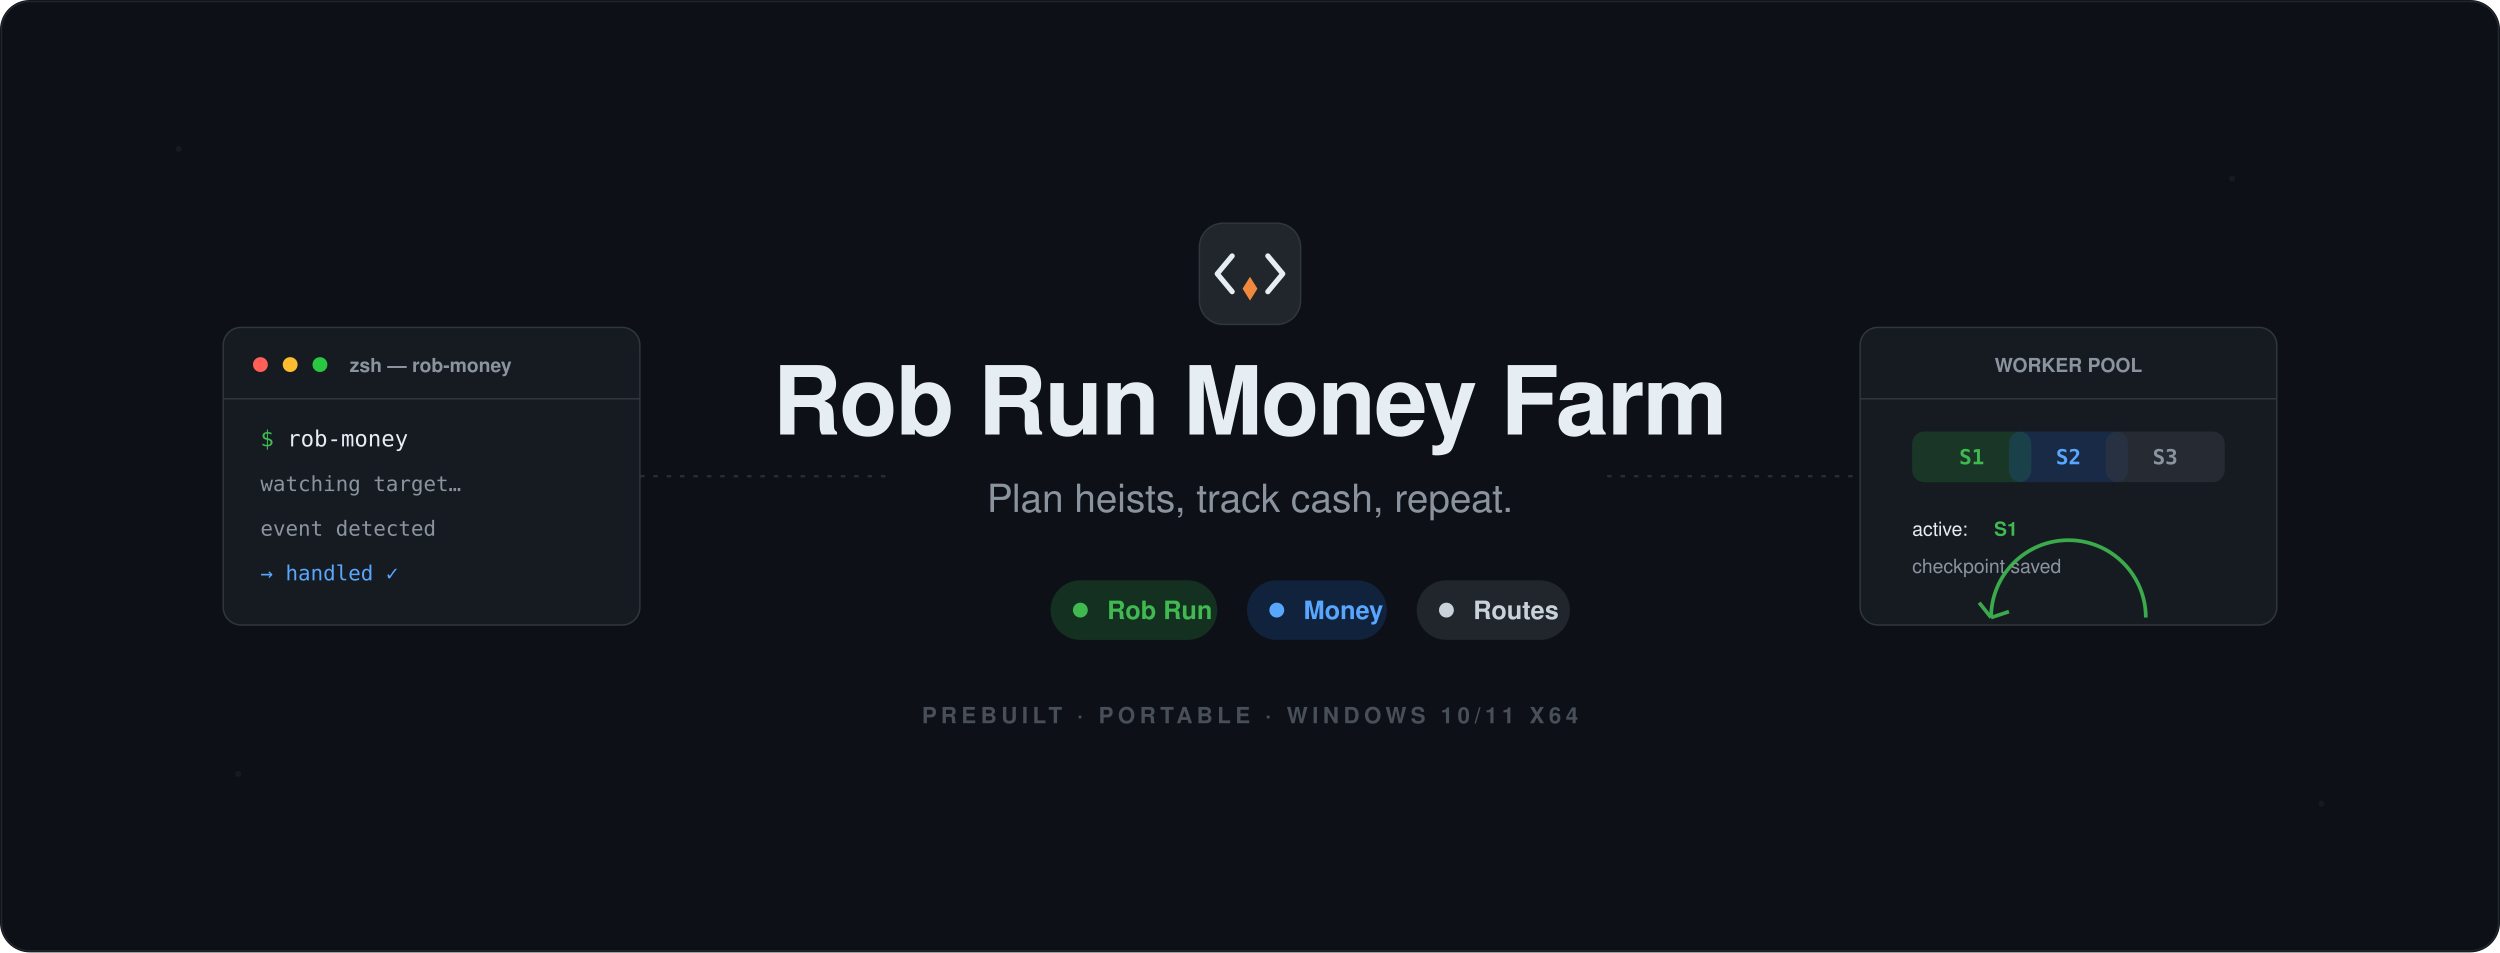
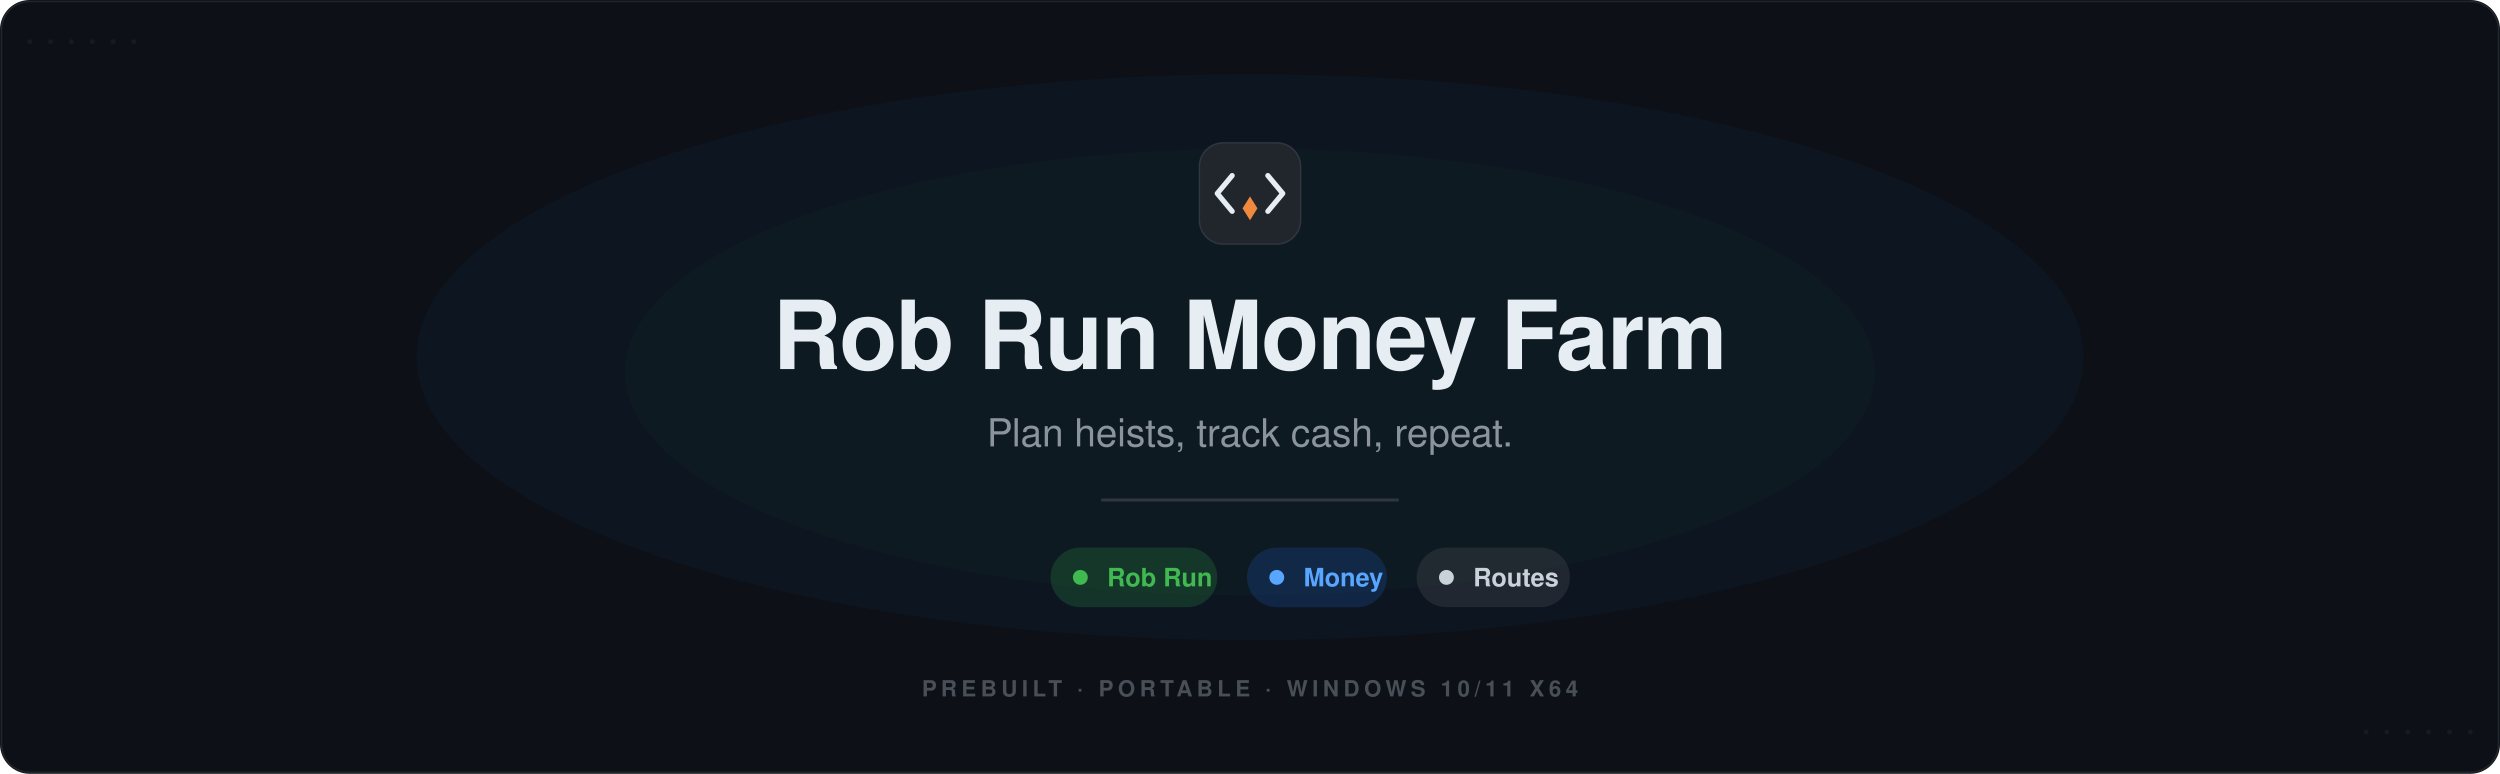
- <svg xmlns="http://www.w3.org/2000/svg" width="1680" height="640" viewBox="0 0 1680 640" fill="none" font-family="Segoe UI, Helvetica, Arial, sans-serif">
-   <rect width="1680" height="640" rx="20" fill="#0d1117" />
-   <rect x="1" y="1" width="1678" height="638" rx="19" fill="none" stroke="#21262d" />
+ <svg xmlns="http://www.w3.org/2000/svg" width="1680" height="520" viewBox="0 0 1680 520" fill="none" font-family="Segoe UI, Helvetica, Arial, sans-serif">
+   <rect width="1680" height="520" rx="20" fill="#0d1117" />
+   <rect x="1" y="1" width="1678" height="518" rx="19" fill="none" stroke="#21262d" />
+   <ellipse cx="840" cy="240" rx="560" ry="190" fill="#1f6feb" opacity="0.05" />
+   <ellipse cx="840" cy="250" rx="420" ry="150" fill="#238636" opacity="0.05" />
  <g fill="#161b22">
-     <circle cx="120" cy="100" r="2" />
-     <circle cx="1560" cy="540" r="2" />
-     <circle cx="1500" cy="120" r="2" />
-     <circle cx="160" cy="520" r="2" />
+     <circle cx="20" cy="28" r="1.6" />
+     <circle cx="34" cy="28" r="1.6" />
+     <circle cx="48" cy="28" r="1.6" />
+     <circle cx="62" cy="28" r="1.6" />
+     <circle cx="76" cy="28" r="1.6" />
+     <circle cx="90" cy="28" r="1.6" />
+     <circle cx="1660" cy="492" r="1.6" />
+     <circle cx="1646" cy="492" r="1.6" />
+     <circle cx="1632" cy="492" r="1.6" />
+     <circle cx="1618" cy="492" r="1.6" />
+     <circle cx="1604" cy="492" r="1.6" />
+     <circle cx="1590" cy="492" r="1.6" />
  </g>
  <g>
-     <rect x="150" y="220" width="280" height="200" rx="12" fill="#161b22" stroke="#30363d" />
-     <circle cx="175" cy="245" r="5" fill="#ff5f57" />
-     <circle cx="195" cy="245" r="5" fill="#febc2e" />
-     <circle cx="215" cy="245" r="5" fill="#28c840" />
-     <text x="235" y="250" fill="#8b949e" font-size="13" font-weight="600">zsh — rob-money</text>
-     <line x1="150" y1="268" x2="430" y2="268" stroke="#30363d" />
-     <text x="175" y="300" font-family="Menlo, Consolas, monospace" font-size="15" fill="#3fb950">$</text>
-     <text x="193" y="300" font-family="Menlo, Consolas, monospace" font-size="15" fill="#e6edf3">rob-money</text>
-     <text x="175" y="330" font-family="Menlo, Consolas, monospace" font-size="14" fill="#8b949e">watching target…</text>
-     <text x="175" y="360" font-family="Menlo, Consolas, monospace" font-size="14" fill="#8b949e">event detected</text>
-     <text x="175" y="390" font-family="Menlo, Consolas, monospace" font-size="14" fill="#58a6ff">→ handled ✓</text>
+     <rect x="806" y="96" width="68" height="68" rx="16" fill="#21262d" stroke="#30363d" />
+     <path d="M 828 118 l -10 12 l 10 12" stroke="#e6edf3" stroke-width="3.5" stroke-linecap="round" stroke-linejoin="round" fill="none" />
+     <path d="M 852 118 l 10 12 l -10 12" stroke="#e6edf3" stroke-width="3.5" stroke-linecap="round" stroke-linejoin="round" fill="none" />
+     <path d="M 840 132 l 5 8 l -5 8 l -5 -8 z" fill="#f0883e" />
  </g>
-   <g>
-     <rect x="1250" y="220" width="280" height="200" rx="12" fill="#161b22" stroke="#30363d" />
-     <text x="1390" y="250" text-anchor="middle" fill="#8b949e" font-size="13" font-weight="600">WORKER POOL</text>
-     <line x1="1250" y1="268" x2="1530" y2="268" stroke="#30363d" />
-     <rect x="1285" y="290" width="80" height="34" rx="8" fill="#238636" opacity="0.25" />
-     <text x="1325" y="312" text-anchor="middle" fill="#3fb950" font-size="14" font-weight="700" font-family="Menlo, Consolas, monospace">S1</text>
-     <rect x="1350" y="290" width="80" height="34" rx="8" fill="#1f6feb" opacity="0.18" />
-     <text x="1390" y="312" text-anchor="middle" fill="#58a6ff" font-size="14" font-weight="700" font-family="Menlo, Consolas, monospace">S2</text>
-     <rect x="1415" y="290" width="80" height="34" rx="8" fill="#30363d" opacity="0.6" />
-     <text x="1455" y="312" text-anchor="middle" fill="#8b949e" font-size="14" font-weight="700" font-family="Menlo, Consolas, monospace">S3</text>
-     <text x="1285" y="360" fill="#e6edf3" font-size="13">active:</text>
-     <text x="1340" y="360" fill="#3fb950" font-size="13" font-weight="700">S1</text>
-     <text x="1285" y="385" fill="#8b949e" font-size="13">checkpoint saved</text>
-     <g stroke="#3fb950" stroke-width="2.5" fill="none" opacity="0.9">
-       <path d="M 1338 415 A 44 44 0 1 1 1442 415" />
-       <path d="M 1338 415 l -8 -10 M 1338 415 l 12 -4" />
-     </g>
-   </g>
-   <g stroke="#30363d" stroke-width="1.5" stroke-dasharray="3 6" opacity="0.8">
-     <line x1="430" y1="320" x2="600" y2="320" />
-     <line x1="1080" y1="320" x2="1250" y2="320" />
-   </g>
-   <g>
-     <rect x="806" y="150" width="68" height="68" rx="16" fill="#21262d" stroke="#30363d" />
-     <path d="M 828 172 l -10 12 l 10 12" stroke="#e6edf3" stroke-width="3.5" stroke-linecap="round" stroke-linejoin="round" fill="none" />
-     <path d="M 852 172 l 10 12 l -10 12" stroke="#e6edf3" stroke-width="3.5" stroke-linecap="round" stroke-linejoin="round" fill="none" />
-     <path d="M 840 186 l 5 8 l -5 8 l -5 -8 z" fill="#f0883e" />
-   </g>
-   <text x="840" y="292" text-anchor="middle" fill="#e6edf3" font-size="64" font-weight="800" letter-spacing="-1">Rob Run Money Farm</text>
-   <text x="840" y="344" text-anchor="middle" fill="#8b949e" font-size="26" font-weight="500">Plan heists, track cash, repeat.</text>
-   <rect x="706" y="390" width="112" height="40" rx="20" fill="#2ea043" opacity="0.22" />
-   <circle cx="726" cy="410" r="5" fill="#3fb950" />
-   <text x="744" y="416" fill="#3fb950" font-size="17" font-weight="600">Rob Run</text>
-   <rect x="838" y="390" width="94" height="40" rx="20" fill="#1f6feb" opacity="0.18" />
-   <circle cx="858" cy="410" r="5" fill="#58a6ff" />
-   <text x="876" y="416" fill="#58a6ff" font-size="17" font-weight="600">Money</text>
-   <rect x="952" y="390" width="103" height="40" rx="20" fill="#30363d" opacity="0.55" />
-   <circle cx="972" cy="410" r="5" fill="#c9d1d9" />
-   <text x="990" y="416" fill="#c9d1d9" font-size="17" font-weight="600">Routes</text>
-   <text x="840" y="486" text-anchor="middle" fill="#484f58" font-size="15" font-weight="600" letter-spacing="3">PREBUILT · PORTABLE · WINDOWS 10/11 X64</text>
+   <text x="840" y="248" text-anchor="middle" fill="#e6edf3" font-size="64" font-weight="800" letter-spacing="-1">Rob Run Money Farm</text>
+   <text x="840" y="300" text-anchor="middle" fill="#8b949e" font-size="26" font-weight="500">Plan heists, track cash, repeat.</text>
+   <line x1="740" y1="336" x2="940" y2="336" stroke="#30363d" stroke-width="2" />
+   <rect x="706" y="368" width="112" height="40" rx="20" fill="#2ea043" opacity="0.22" />
+   <circle cx="726" cy="388" r="5" fill="#3fb950" />
+   <text x="744" y="394" fill="#3fb950" font-size="17" font-weight="600">Rob Run</text>
+   <rect x="838" y="368" width="94" height="40" rx="20" fill="#1f6feb" opacity="0.18" />
+   <circle cx="858" cy="388" r="5" fill="#58a6ff" />
+   <text x="876" y="394" fill="#58a6ff" font-size="17" font-weight="600">Money</text>
+   <rect x="952" y="368" width="103" height="40" rx="20" fill="#30363d" opacity="0.55" />
+   <circle cx="972" cy="388" r="5" fill="#c9d1d9" />
+   <text x="990" y="394" fill="#c9d1d9" font-size="17" font-weight="600">Routes</text>
+   <text x="840" y="468" text-anchor="middle" fill="#484f58" font-size="15" font-weight="600" letter-spacing="3">PREBUILT · PORTABLE · WINDOWS 10/11 X64</text>
</svg>
